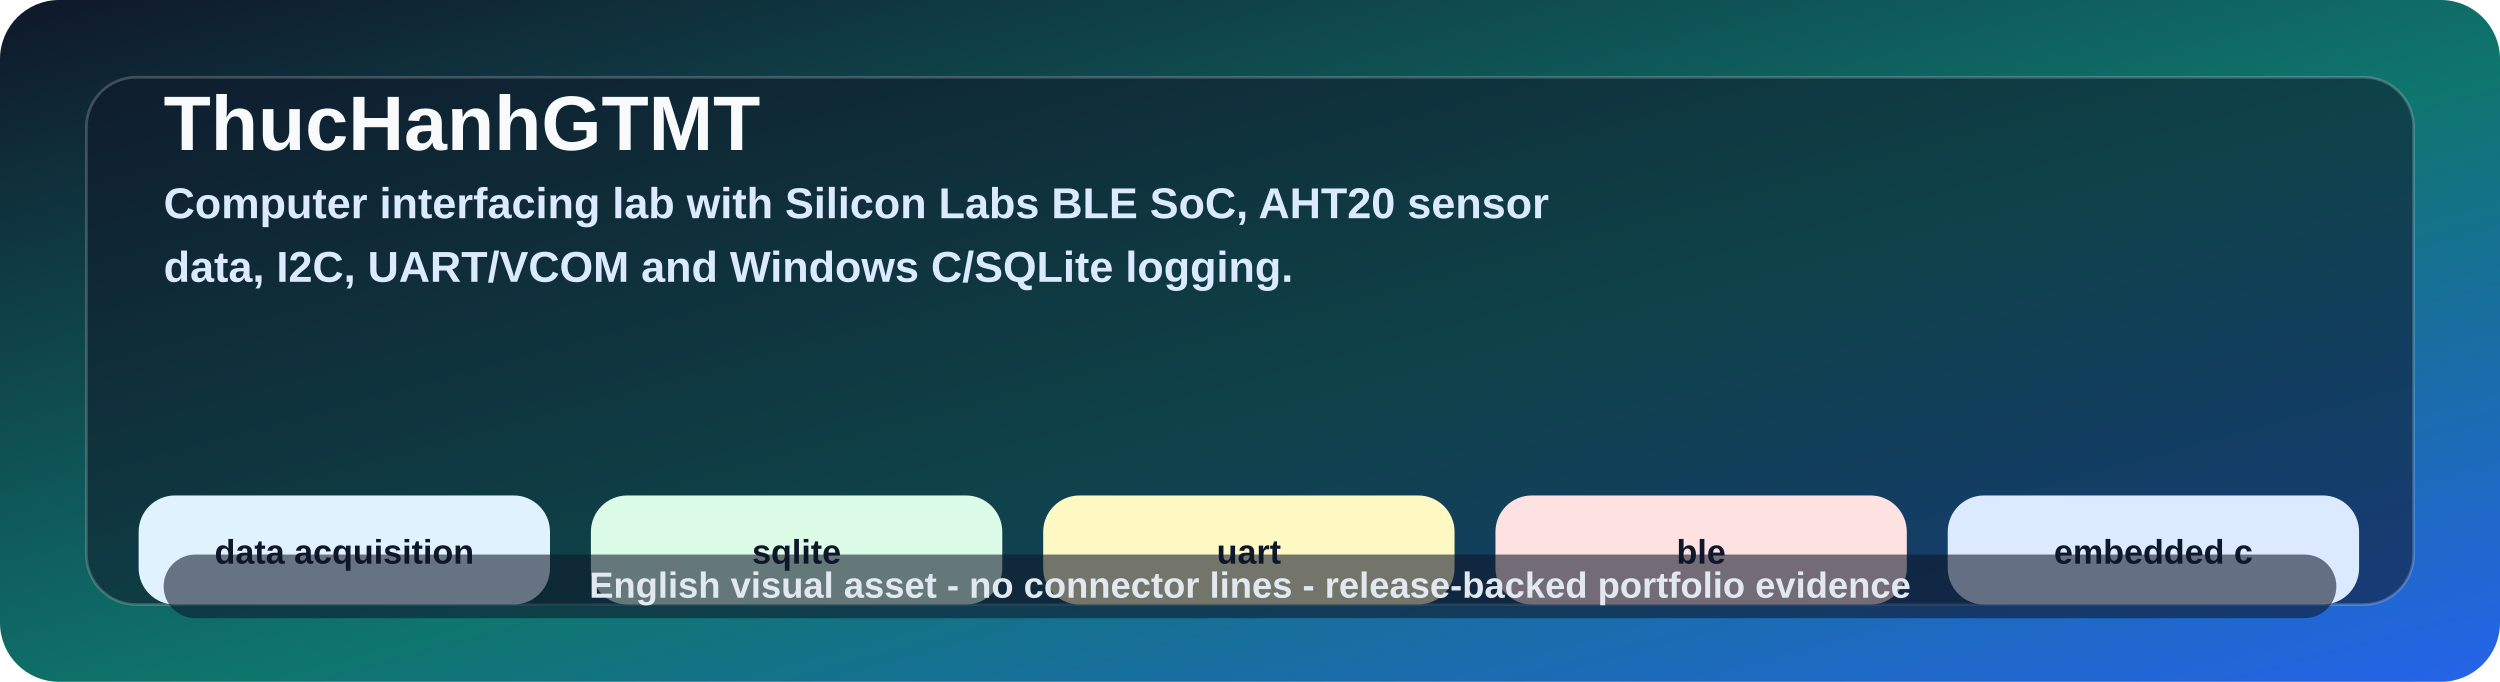
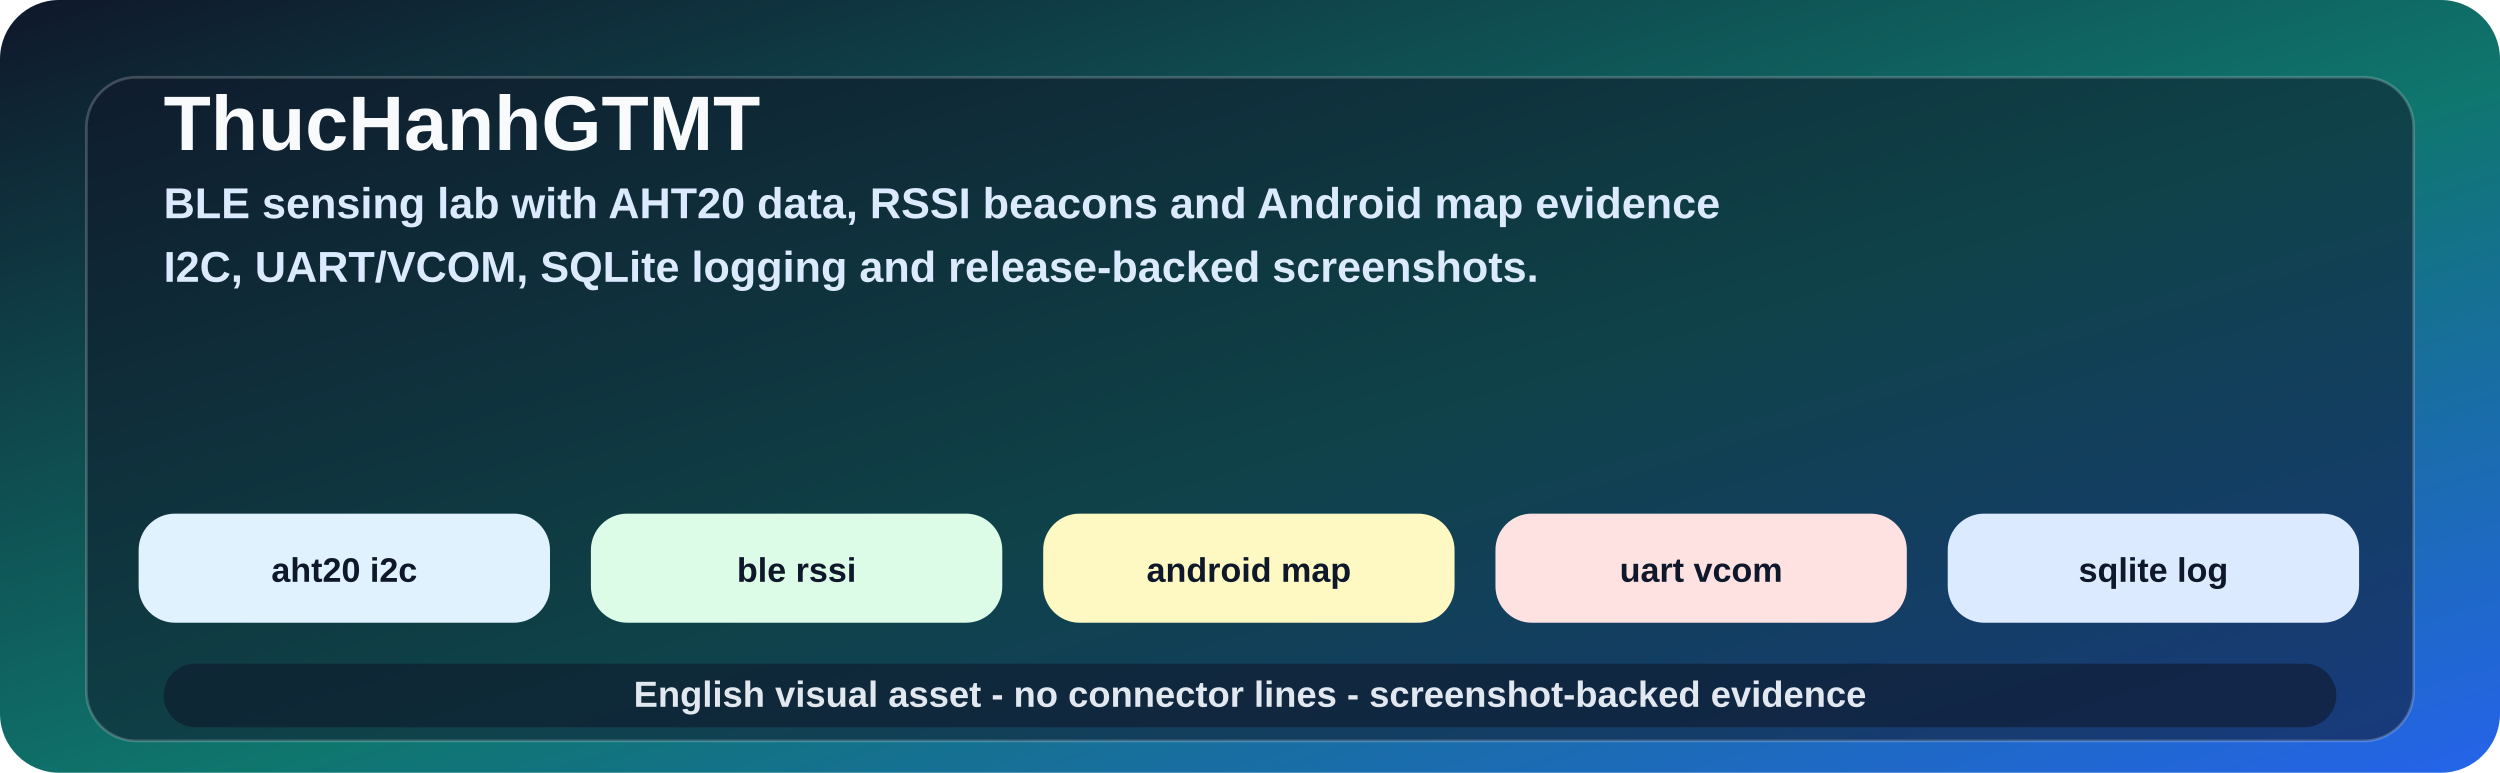
- <svg xmlns="http://www.w3.org/2000/svg" width="1100" height="300" viewBox="0 0 1100 300" role="img" aria-labelledby="title desc">
+ <svg xmlns="http://www.w3.org/2000/svg" width="1100" height="340" viewBox="0 0 1100 340" role="img" aria-labelledby="title desc">
  <defs>
    <linearGradient id="bg" x1="0" y1="0" x2="1" y2="1">
      <stop offset="0%" stop-color="#0f172a" />
      <stop offset="55%" stop-color="#0f766e" />
      <stop offset="100%" stop-color="#2563eb" />
    </linearGradient>
    <style>
      .title { font: 800 34px Segoe UI, Arial, sans-serif; fill: #f8fafc; letter-spacing: 0; }
      .subtitle { font: 650 19px Segoe UI, Arial, sans-serif; fill: #dbeafe; letter-spacing: 0; }
      .chipText { font: 800 15px Segoe UI, Arial, sans-serif; fill: #0f172a; letter-spacing: 0; }
      .caption { font: 700 16px Segoe UI, Arial, sans-serif; fill: #e2e8f0; letter-spacing: 0; }
      .panel { fill: rgba(15,23,42,.54); stroke: rgba(255,255,255,.20); stroke-width: 1.2; }
      .pulse { animation: pulse 3.4s ease-in-out infinite; transform-origin: center; }
      .soft { animation: soft 4.8s ease-in-out infinite; transform-origin: center; }
      @keyframes pulse { 0%, 100% { opacity: .78; transform: scale(.99); } 50% { opacity: 1; transform: scale(1.02); } }
      @keyframes soft { 0%, 100% { opacity: .68; } 50% { opacity: 1; } }
    </style>
  </defs>
-   <rect width="1100" height="300" rx="26" fill="url(#bg)" />
-   <rect x="38" y="34" width="1024" height="232" rx="22" class="panel" />
+   <rect width="1100" height="340" rx="26" fill="url(#bg)" />
+   <rect x="38" y="34" width="1024" height="292" rx="22" class="panel" />
  <text x="72" y="66" class="title">ThucHanhGTMT</text>
-   <text x="72" y="96" class="subtitle">Computer interfacing lab with Silicon Labs BLE SoC, AHT20 sensor</text>
-   <text x="72" y="124" class="subtitle">data, I2C, UART/VCOM and Windows C/SQLite logging.</text>
+   <text x="72" y="96" class="subtitle">BLE sensing lab with AHT20 data, RSSI beacons and Android map evidence</text>
+   <text x="72" y="124" class="subtitle">I2C, UART/VCOM, SQLite logging and release-backed screenshots.</text>
  <g>
    <g class="pulse">
-       <rect x="61" y="218" width="181" height="48" rx="16" fill="#e0f2fe" />
-       <text x="151.5" y="248" text-anchor="middle" class="chipText">data acquisition</text>
+       <rect x="61" y="226" width="181" height="48" rx="16" fill="#e0f2fe" />
+       <text x="151.5" y="256" text-anchor="middle" class="chipText">aht20 i2c</text>
    </g>
    <g class="pulse">
-       <rect x="260" y="218" width="181" height="48" rx="16" fill="#dcfce7" />
-       <text x="350.5" y="248" text-anchor="middle" class="chipText">sqlite</text>
+       <rect x="260" y="226" width="181" height="48" rx="16" fill="#dcfce7" />
+       <text x="350.5" y="256" text-anchor="middle" class="chipText">ble rssi</text>
    </g>
    <g class="pulse">
-       <rect x="459" y="218" width="181" height="48" rx="16" fill="#fef9c3" />
-       <text x="549.5" y="248" text-anchor="middle" class="chipText">uart</text>
+       <rect x="459" y="226" width="181" height="48" rx="16" fill="#fef9c3" />
+       <text x="549.5" y="256" text-anchor="middle" class="chipText">android map</text>
    </g>
    <g class="pulse">
-       <rect x="658" y="218" width="181" height="48" rx="16" fill="#fee2e2" />
-       <text x="748.5" y="248" text-anchor="middle" class="chipText">ble</text>
+       <rect x="658" y="226" width="181" height="48" rx="16" fill="#fee2e2" />
+       <text x="748.5" y="256" text-anchor="middle" class="chipText">uart vcom</text>
    </g>
    <g class="pulse">
-       <rect x="857" y="218" width="181" height="48" rx="16" fill="#dbeafe" />
-       <text x="947.5" y="248" text-anchor="middle" class="chipText">embedded c</text>
+       <rect x="857" y="226" width="181" height="48" rx="16" fill="#dbeafe" />
+       <text x="947.5" y="256" text-anchor="middle" class="chipText">sqlite log</text>
    </g>
  </g>
-   <rect x="72" y="244" width="956" height="28" rx="14" fill="rgba(15,23,42,.58)" />
-   <text x="550.0" y="263" text-anchor="middle" class="caption">English visual asset - no connector lines - release-backed portfolio evidence</text>
+   <rect x="72" y="292" width="956" height="28" rx="14" fill="rgba(15,23,42,.58)" />
+   <text x="550.0" y="311" text-anchor="middle" class="caption">English visual asset - no connector lines - screenshot-backed evidence</text>
</svg>
